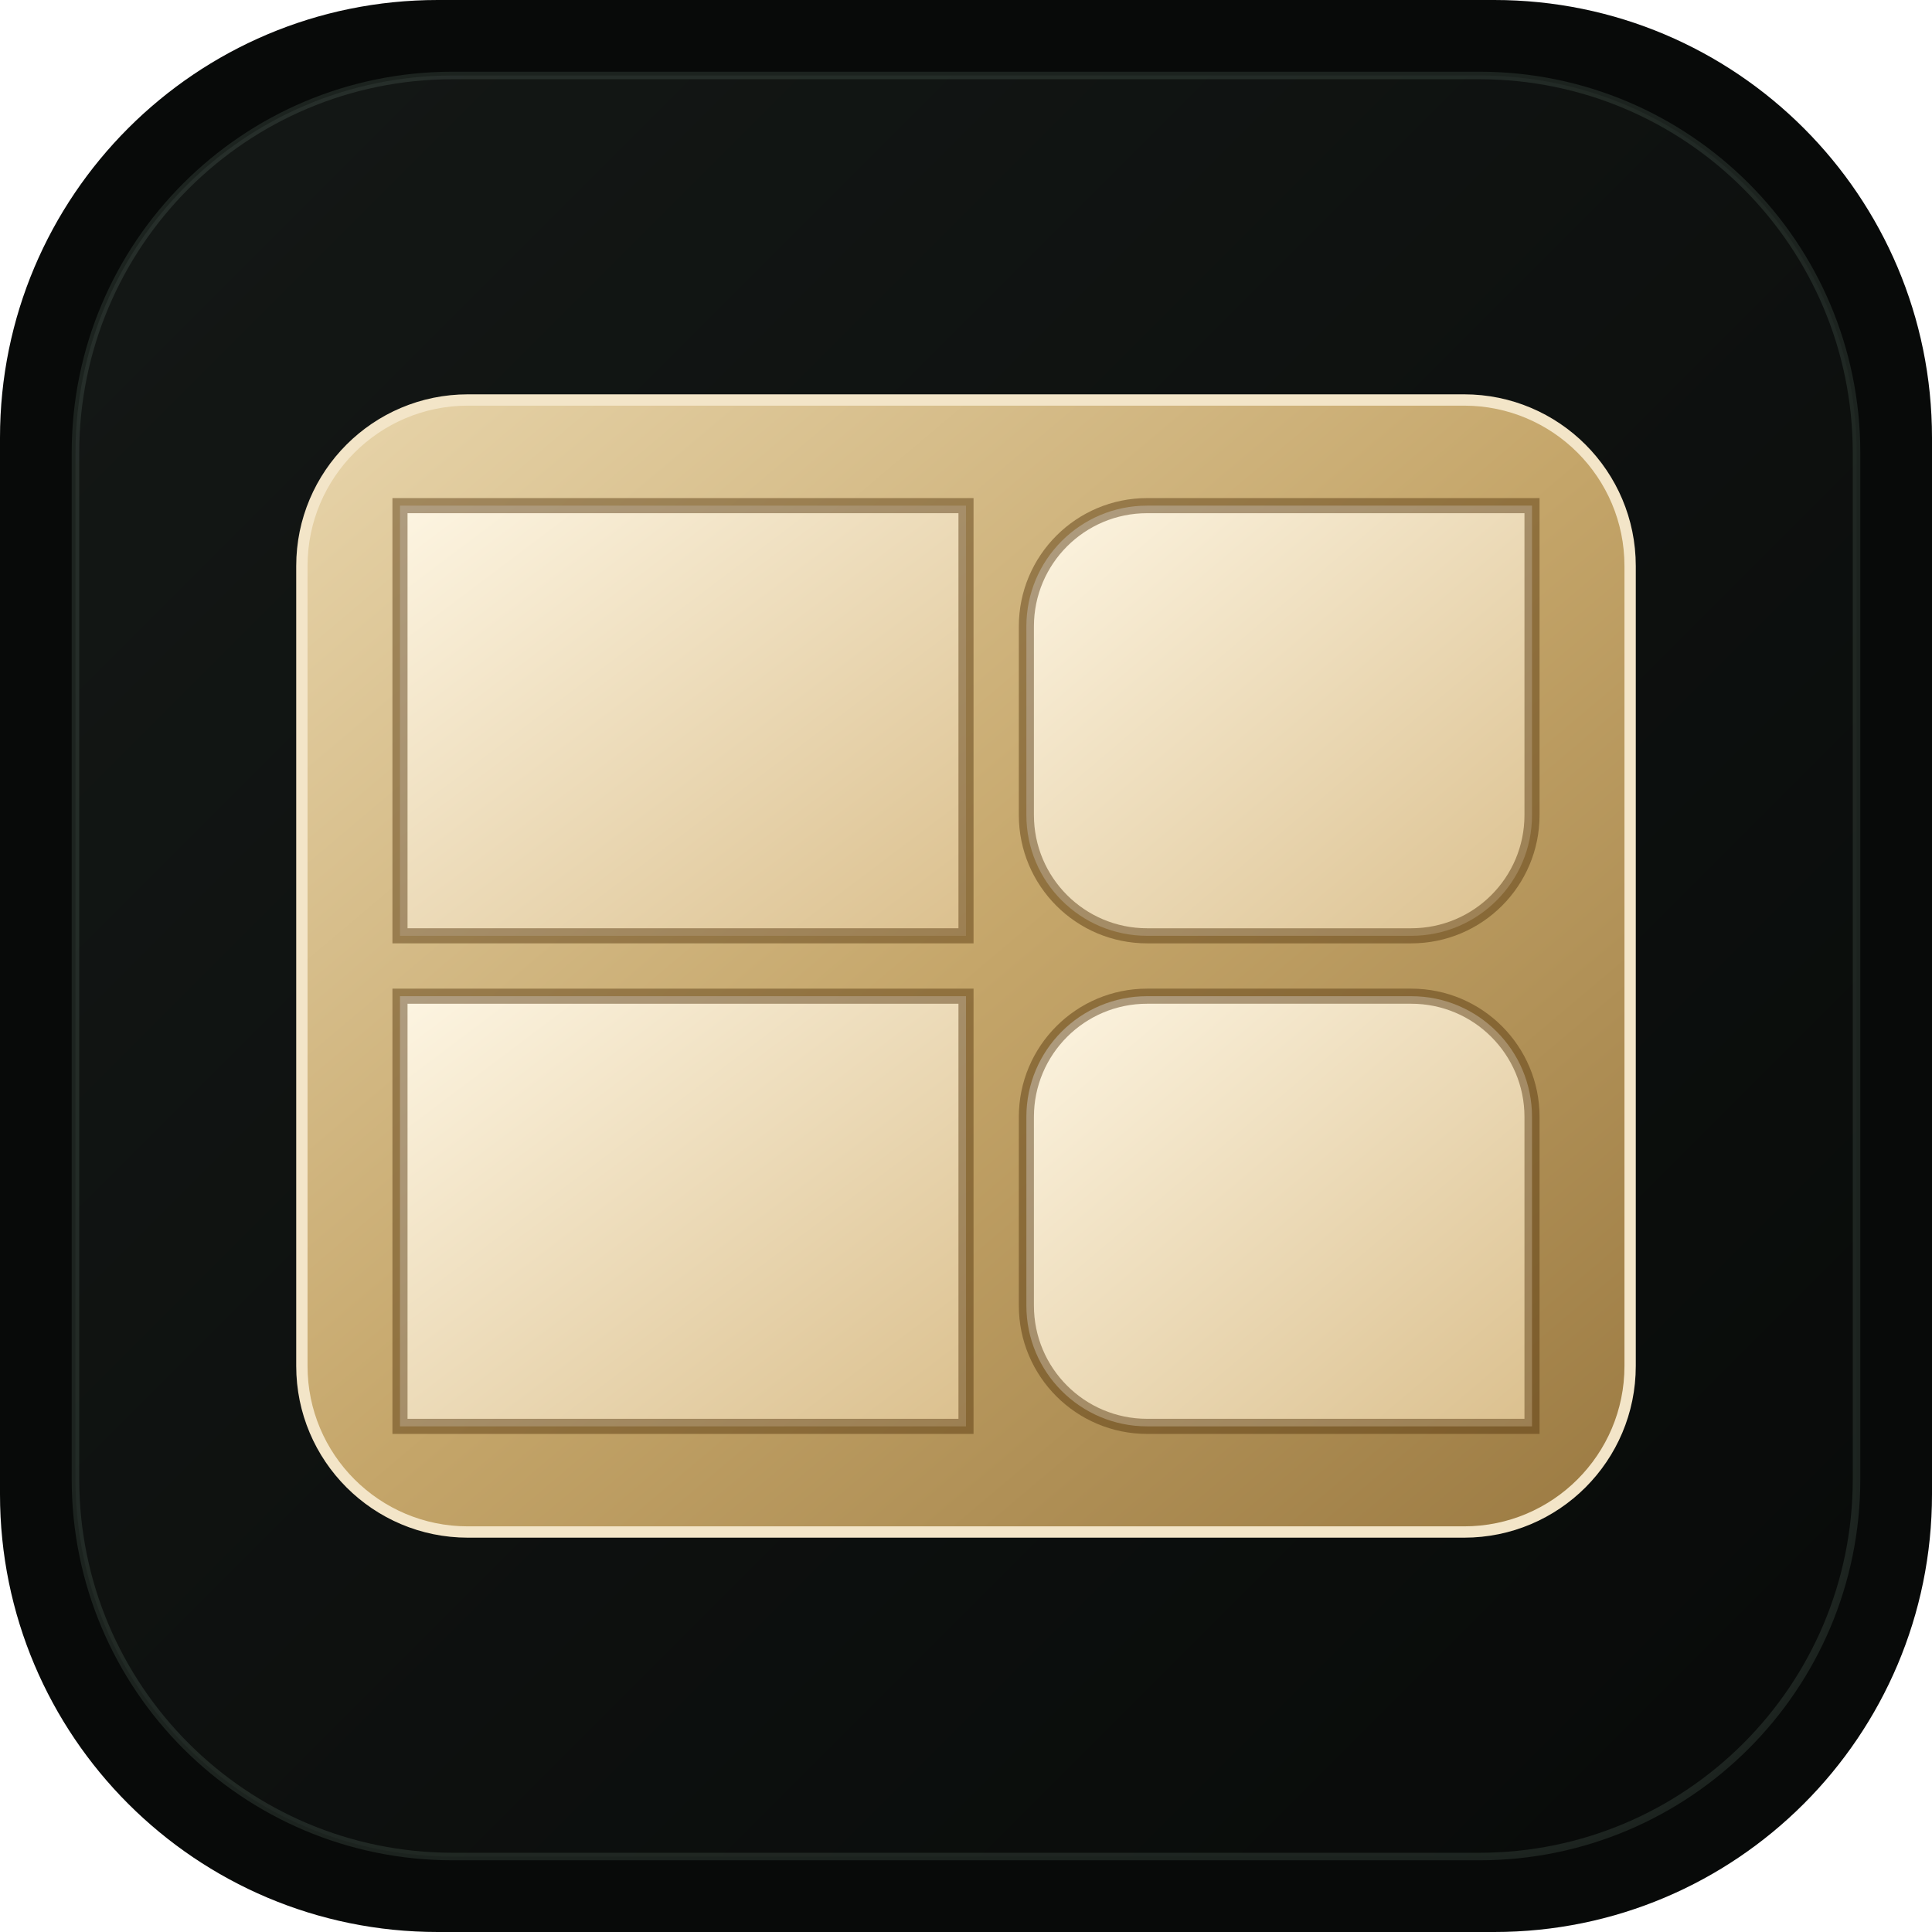
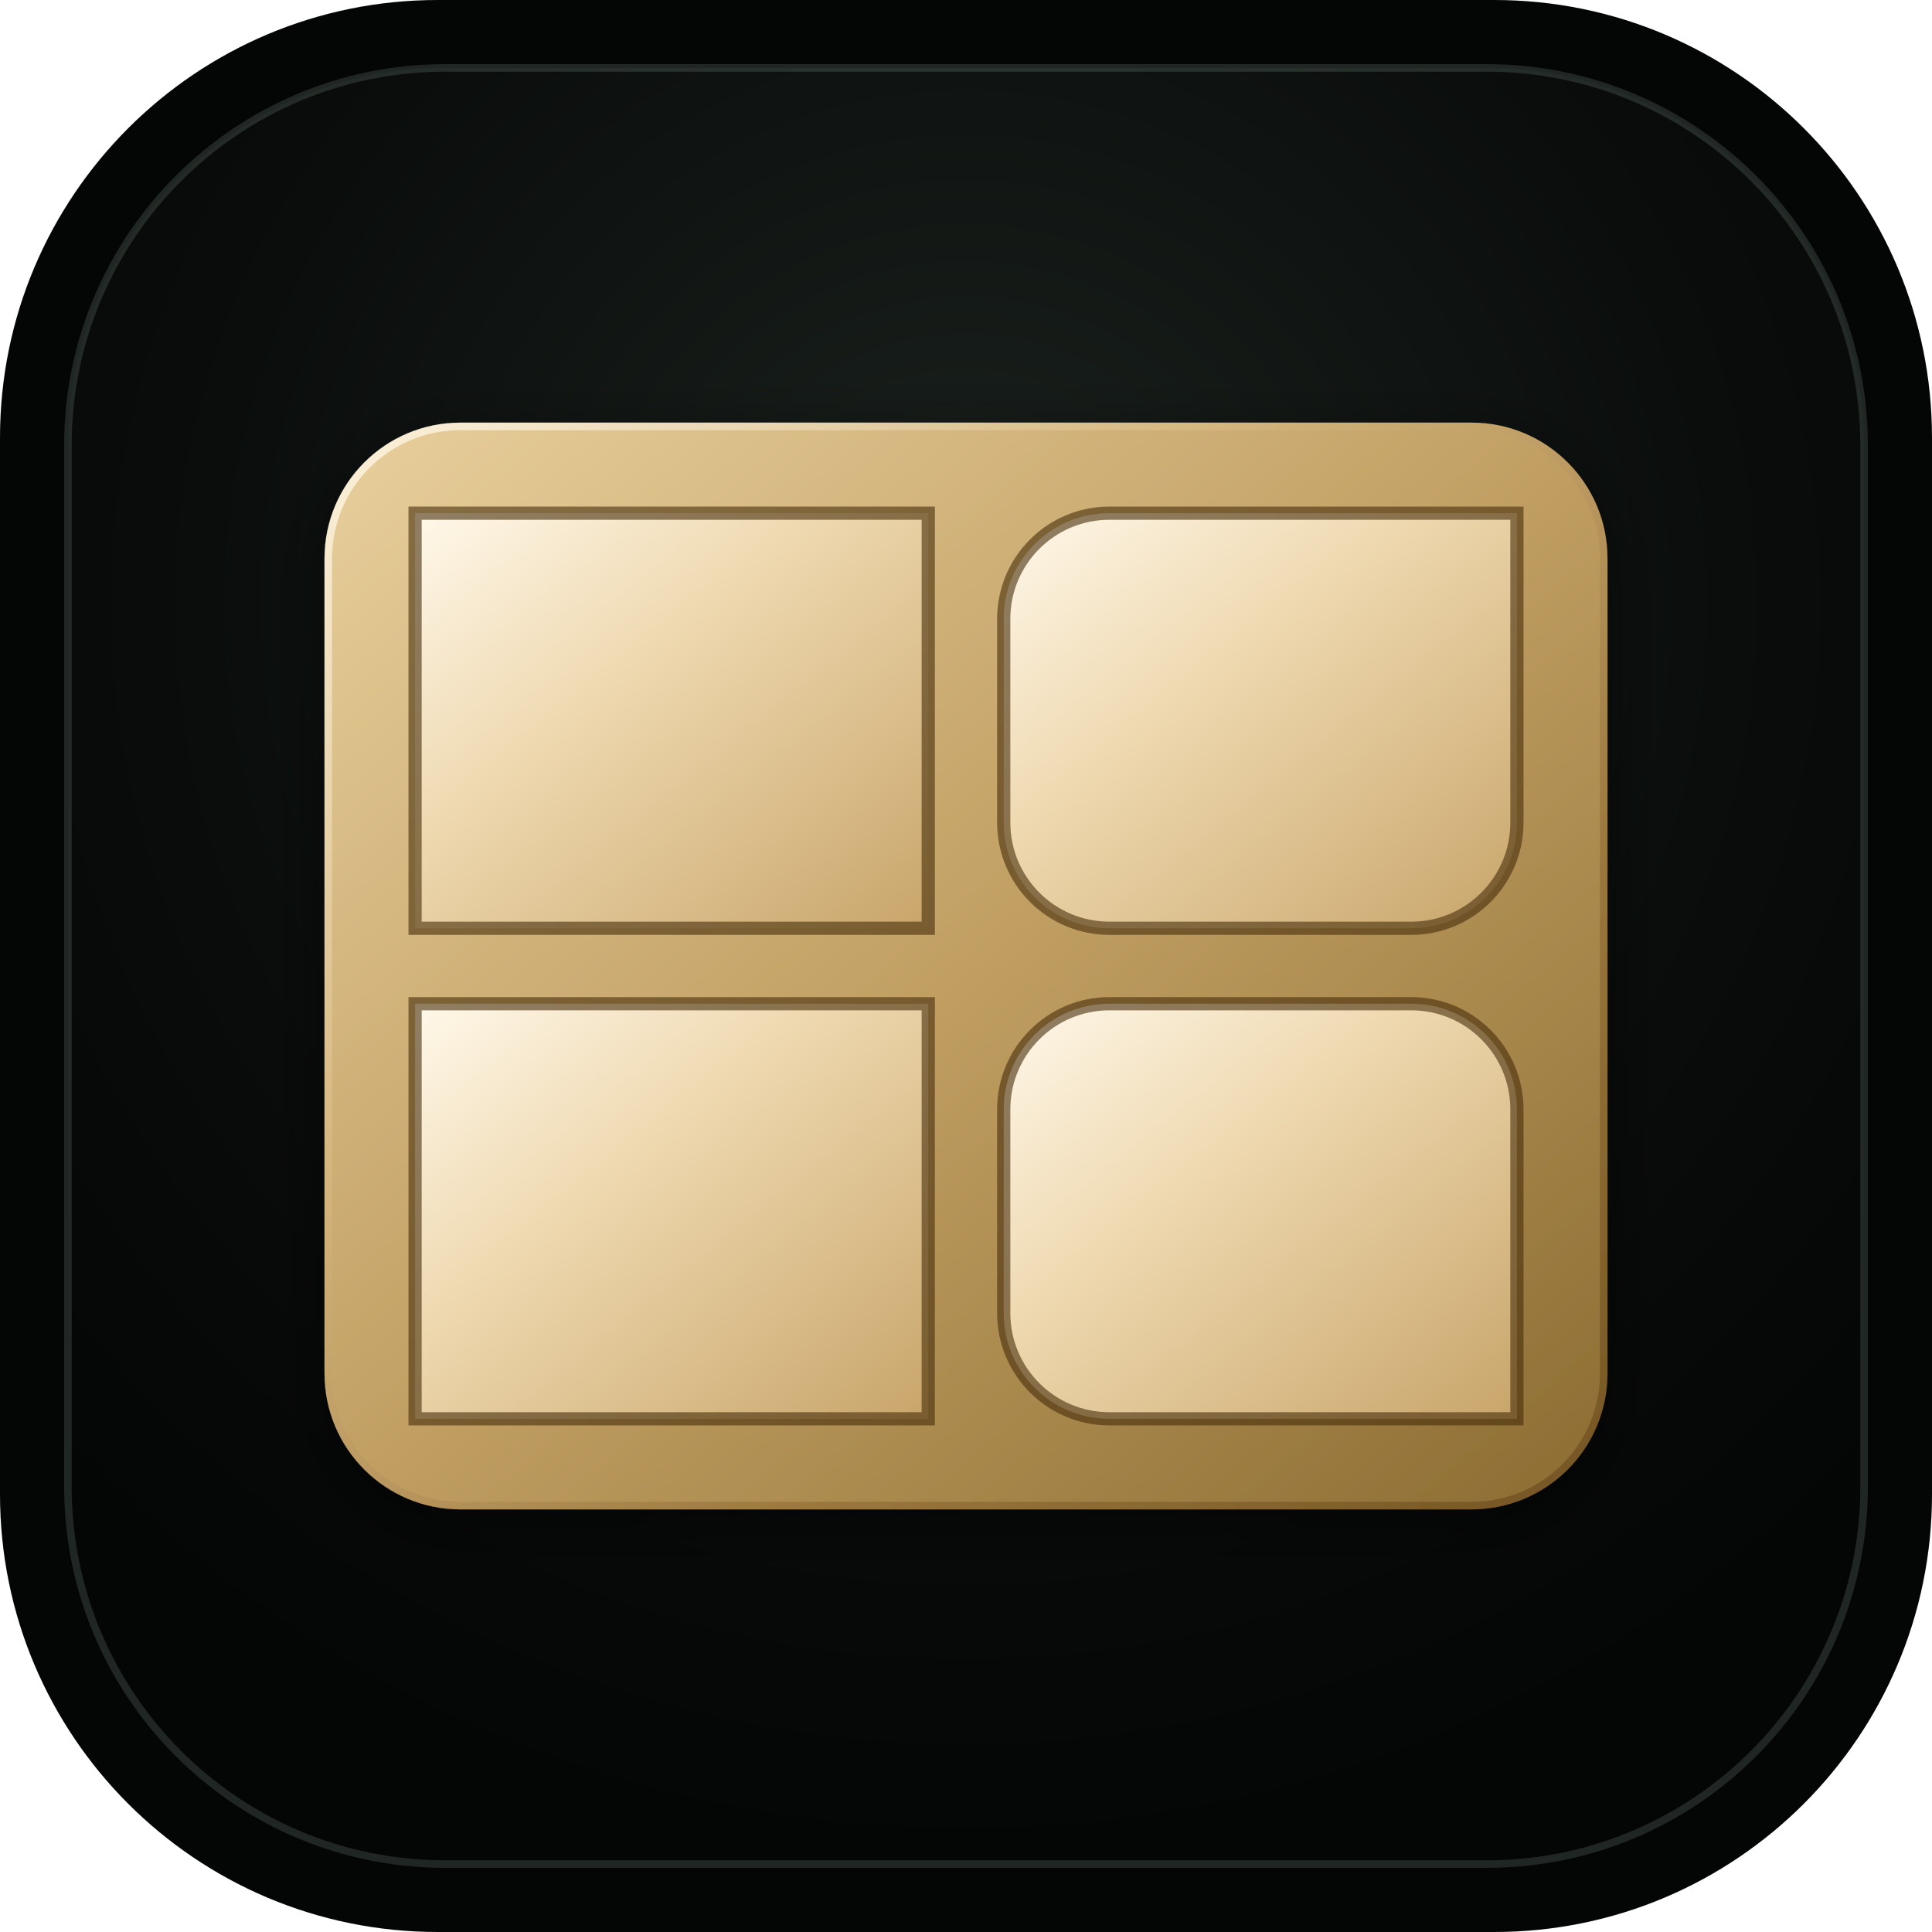
<svg xmlns="http://www.w3.org/2000/svg" viewBox="0 0 512 512" width="512" height="512">
  <defs>
-     <linearGradient id="bg" x1="0%" y1="0%" x2="100%" y2="100%">
-       <stop offset="0%" stop-color="#141816" />
-       <stop offset="100%" stop-color="#080a09" />
+     <radialGradient id="canvasGlow" cx="50%" cy="30%" r="70%">
+       <stop offset="0%" stop-color="#1b221e" />
+       <stop offset="60%" stop-color="#0a0d0c" />
+       <stop offset="100%" stop-color="#040505" />
+     </radialGradient>
+     <linearGradient id="chipBevel" x1="0%" y1="0%" x2="100%" y2="100%">
+       <stop offset="0%" stop-color="#fdf4df" />
+       <stop offset="35%" stop-color="#d5b57d" />
+       <stop offset="70%" stop-color="#9a763c" />
+       <stop offset="100%" stop-color="#735422" />
    </linearGradient>
-     <linearGradient id="goldPlate" x1="0%" y1="0%" x2="100%" y2="100%">
-       <stop offset="0%" stop-color="#e8d5ab" />
-       <stop offset="50%" stop-color="#c5a66a" />
-       <stop offset="100%" stop-color="#9b7a42" />
+     <linearGradient id="chipFace" x1="0%" y1="0%" x2="100%" y2="100%">
+       <stop offset="0%" stop-color="#e8cf9c" />
+       <stop offset="50%" stop-color="#c19f63" />
+       <stop offset="100%" stop-color="#8c6c32" />
    </linearGradient>
-     <linearGradient id="padGrad" x1="0%" y1="0%" x2="100%" y2="100%">
-       <stop offset="0%" stop-color="#fdf5e2" />
-       <stop offset="100%" stop-color="#dbc08e" />
+     <linearGradient id="padFill" x1="0%" y1="0%" x2="100%" y2="100%">
+       <stop offset="0%" stop-color="#fff8ea" />
+       <stop offset="40%" stop-color="#eed8af" />
+       <stop offset="100%" stop-color="#c8a56a" />
    </linearGradient>
+     <filter id="chipShadow" x="-10%" y="-10%" width="125%" height="130%">
+       <feDropShadow dx="0" dy="16" stdDeviation="20" flood-color="#000000" flood-opacity="0.8" />
+       <feDropShadow dx="0" dy="4" stdDeviation="8" flood-color="#000000" flood-opacity="0.5" />
+     </filter>
  </defs>
-   <rect width="512" height="512" rx="116" fill="#080a09" />
-   <rect x="20" y="20" width="472" height="472" rx="100" fill="url(#bg)" stroke="rgba(181, 216, 193, 0.12)" stroke-width="2" />
-   <rect x="80" y="106" width="352" height="300" rx="44" fill="url(#goldPlate)" stroke="#f3e5c8" stroke-width="3" />
-   <path d="M 106,134     H 256     A 0,0 0 0 1 256,134     V 248     A 0,0 0 0 1 256,248     H 106     A 0,0 0 0 1 106,248     V 134     A 0,0 0 0 1 106,134 Z" fill="url(#padGrad)" stroke="rgba(80, 50, 10, 0.45)" stroke-width="4" />
-   <path d="M 304,134     H 406     A 0,0 0 0 1 406,134     V 216     A 32,32 0 0 1 374,248     H 304     A 32,32 0 0 1 272,216     V 166     A 32,32 0 0 1 304,134 Z" fill="url(#padGrad)" stroke="rgba(80, 50, 10, 0.45)" stroke-width="4" />
-   <path d="M 106,264     H 256     A 0,0 0 0 1 256,264     V 378     A 0,0 0 0 1 256,378     H 106     A 0,0 0 0 1 106,378     V 264     A 0,0 0 0 1 106,264 Z" fill="url(#padGrad)" stroke="rgba(80, 50, 10, 0.45)" stroke-width="4" />
-   <path d="M 304,264     H 374     A 32,32 0 0 1 406,296     V 378     A 0,0 0 0 1 406,378     H 304     A 32,32 0 0 1 272,346     V 296     A 32,32 0 0 1 304,264 Z" fill="url(#padGrad)" stroke="rgba(80, 50, 10, 0.45)" stroke-width="4" />
+   <rect width="512" height="512" rx="116" fill="#040505" />
+   <rect x="18" y="18" width="476" height="476" rx="100" fill="url(#canvasGlow)" stroke="rgba(181, 216, 193, 0.16)" stroke-width="2" />
+   <g filter="url(#chipShadow)">
+     <rect x="86" y="112" width="340" height="288" rx="36" fill="url(#chipBevel)" />
+     <rect x="88" y="114" width="336" height="284" rx="34" fill="url(#chipFace)" />
+   </g>
+   <g stroke="rgba(70, 45, 10, 0.6)" stroke-width="3.5">
+     <path d="M 110,136     H 246     A 0,0 0 0 1 246,136     V 246     A 0,0 0 0 1 246,246     H 110     A 0,0 0 0 1 110,246     V 136     A 0,0 0 0 1 110,136 Z" fill="url(#padFill)" />
+     <path d="M 294,136     H 402     A 0,0 0 0 1 402,136     V 218     A 28,28 0 0 1 374,246     H 294     A 28,28 0 0 1 266,218     V 164     A 28,28 0 0 1 294,136 Z" fill="url(#padFill)" />
+     <path d="M 110,266     H 246     A 0,0 0 0 1 246,266     V 376     A 0,0 0 0 1 246,376     H 110     A 0,0 0 0 1 110,376     V 266     A 0,0 0 0 1 110,266 Z" fill="url(#padFill)" />
+     <path d="M 294,266     H 374     A 28,28 0 0 1 402,294     V 376     A 0,0 0 0 1 402,376     H 294     A 28,28 0 0 1 266,348     V 294     A 28,28 0 0 1 294,266 Z" fill="url(#padFill)" />
+   </g>
</svg>
